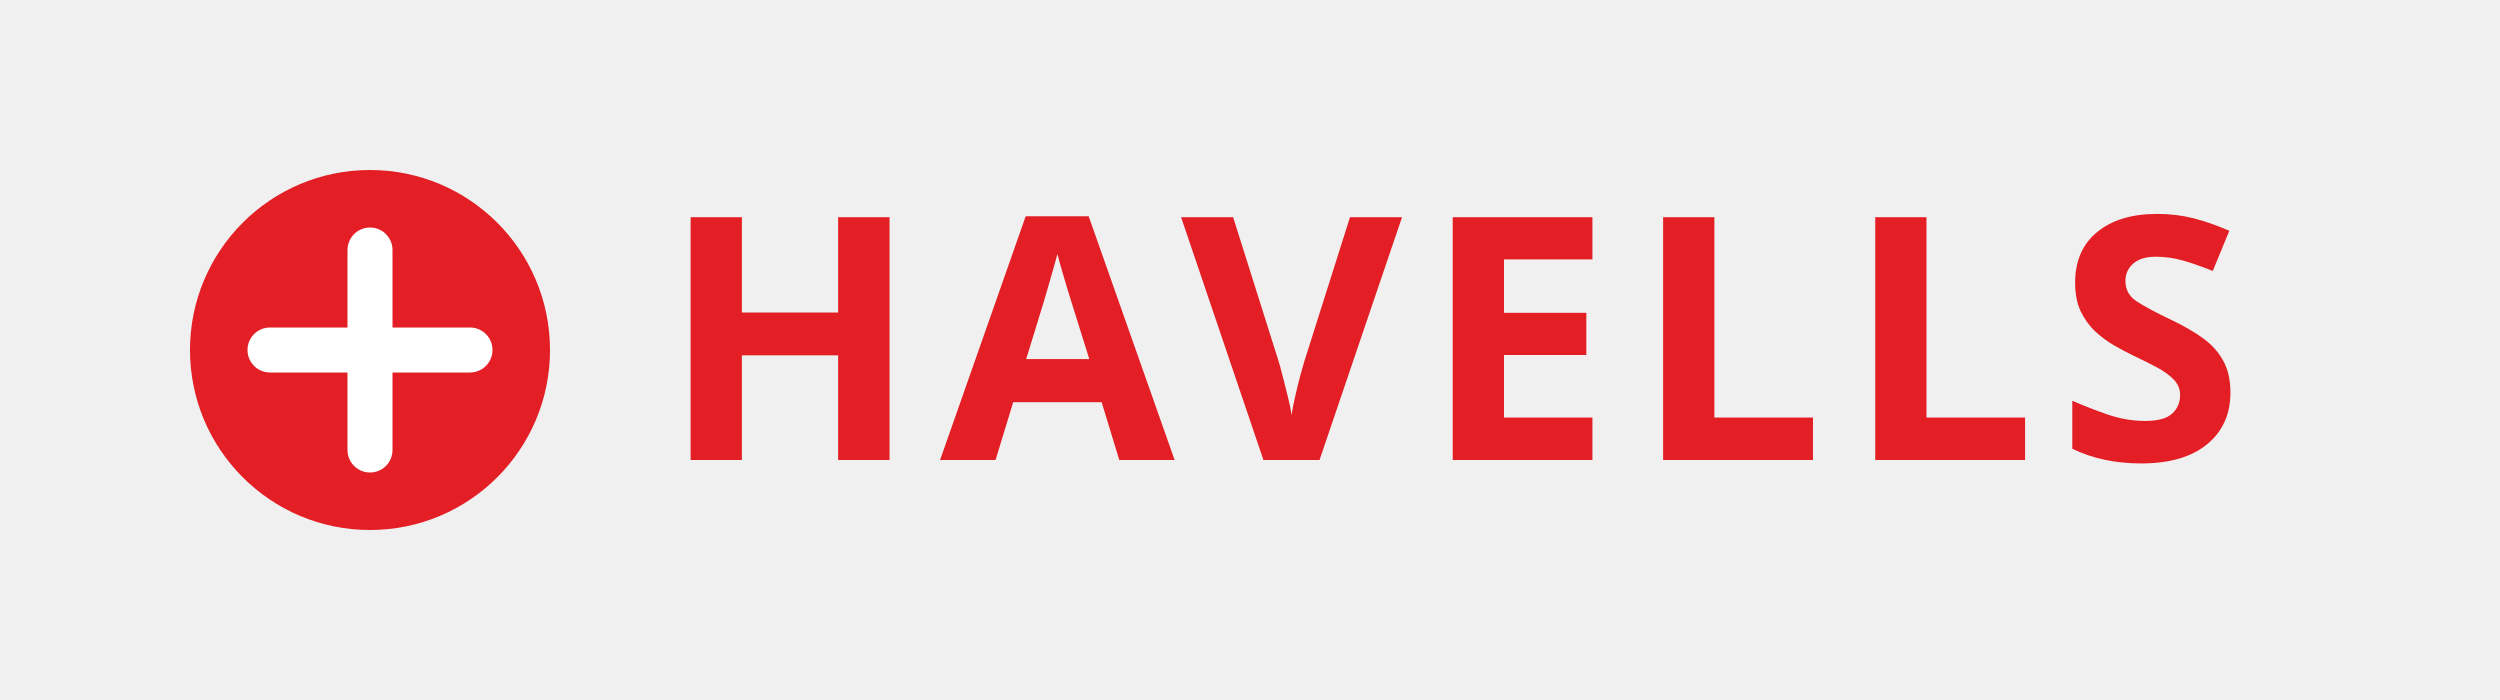
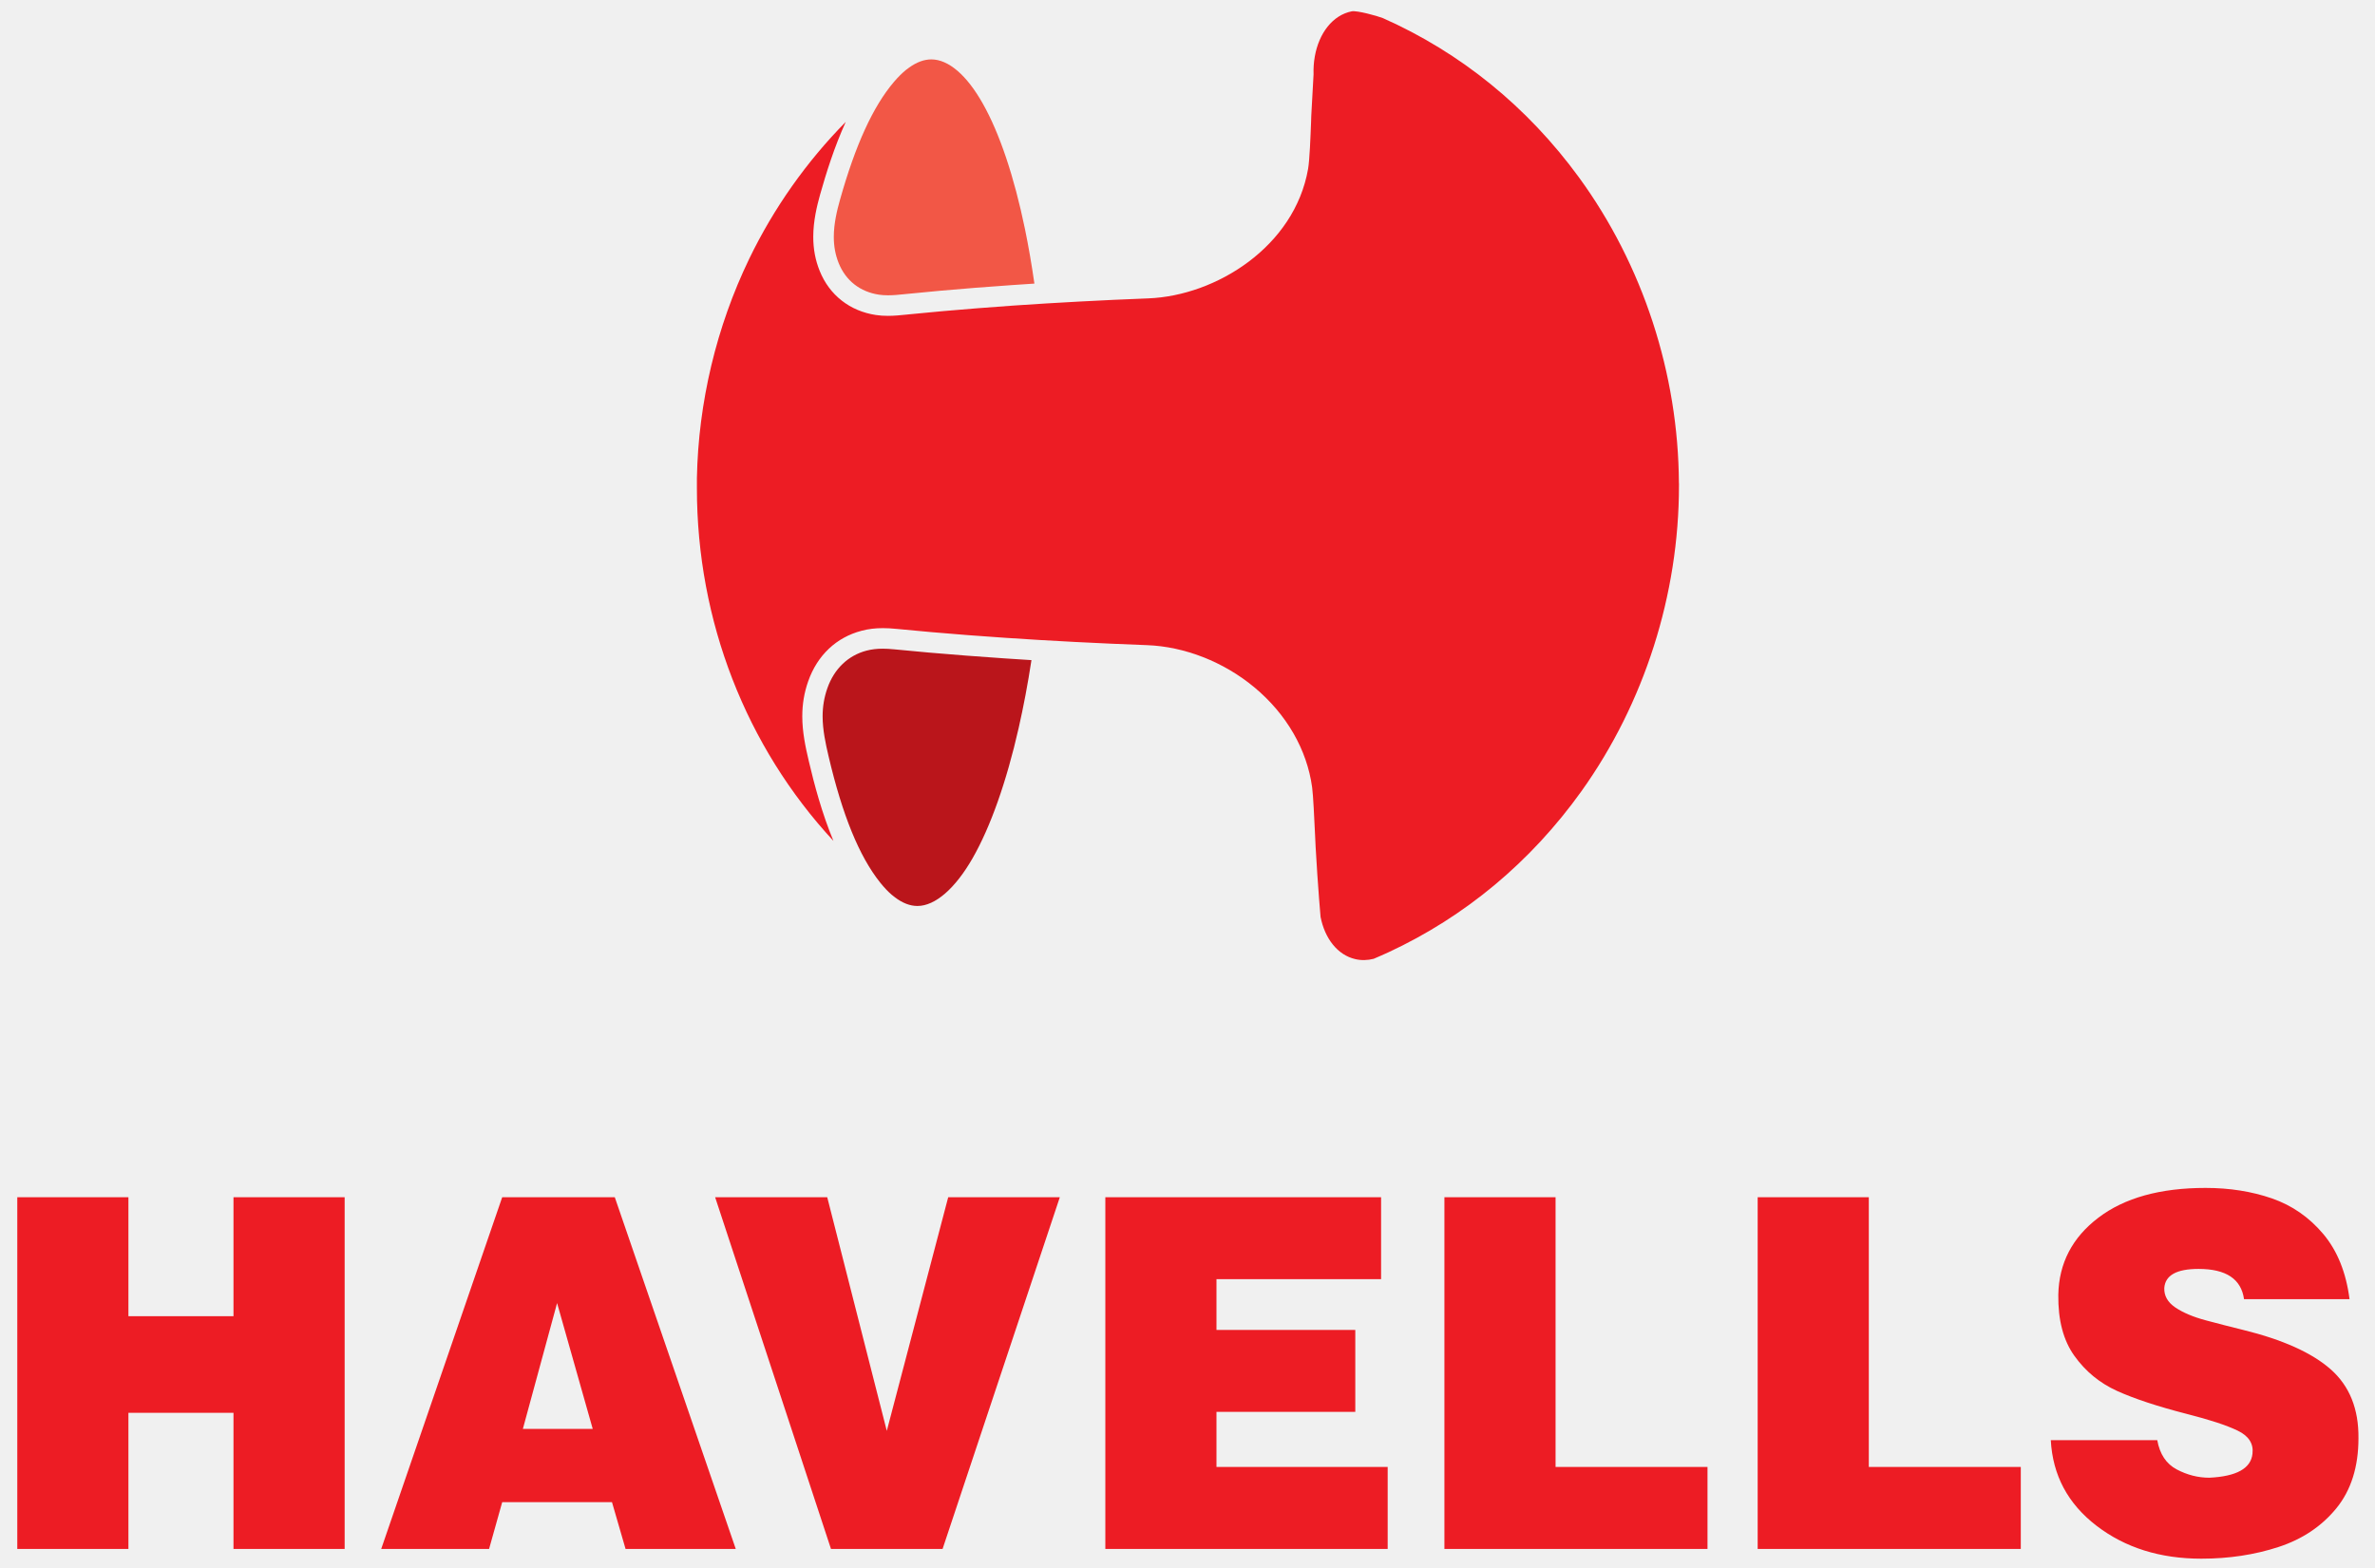
- <svg xmlns="http://www.w3.org/2000/svg" viewBox="0 0 250 70" width="100%" height="100%">
-   <rect width="100%" height="100%" fill="transparent" />
-   <g transform="translate(12, 10)">
-     <circle cx="25" cy="25" r="18" fill="#E31E24" />
-     <path d="M 15 25 L 35 25 M 25 15 L 25 35" stroke="#FFFFFF" stroke-width="4.5" stroke-linecap="round" />
-     <text x="54" y="36" font-family="Arial Black, Impact, sans-serif" font-size="34" font-weight="900" fill="#E31E24" letter-spacing="2">HAVELLS</text>
+ <svg xmlns="http://www.w3.org/2000/svg" id="svg2" version="1.1" width="100%" height="100%" xml:space="preserve" viewBox="0 0 300 198" preserveAspectRatio="xMidYMid meet">
+   <defs id="defs6">
+     <clipPath clipPathUnits="userSpaceOnUse" id="clipPath18">
+       <path d="m -9,-9 1294,0 0,1011 -1294,0 0,-1011 z" clip-rule="evenodd" id="path20" />
+     </clipPath>
+     <clipPath clipPathUnits="userSpaceOnUse" id="clipPath54">
+       <path d="m 67.545,836.838 568.411,0 0,-715.556 -568.411,0 0,715.556 z" clip-rule="evenodd" id="path56" />
+     </clipPath>
+     <clipPath clipPathUnits="userSpaceOnUse" id="clipPath238">
+       <path d="m 958.321,589.824 262.18,0 0,278.69 -262.18,0 0,-278.69 z" clip-rule="evenodd" id="path240" />
+     </clipPath>
+     <clipPath clipPathUnits="userSpaceOnUse" id="clipPath314">
+       <path d="m 674.032,589.171 262.181,0 0,279.842 -262.181,0 0,-279.842 z" clip-rule="evenodd" id="path316" />
+     </clipPath>
+     <clipPath clipPathUnits="userSpaceOnUse" id="clipPath428">
+       <path d="m 673.277,304.798 547.5,0 0,75.819 -547.5,0 0,-75.819 z" clip-rule="evenodd" id="path430" />
+     </clipPath>
+     <clipPath clipPathUnits="userSpaceOnUse" id="clipPath524">
+       <path d="m 958.231,431.266 262.545,0 0,126.593 -262.545,0 0,-126.593 z" clip-rule="evenodd" id="path526" />
+     </clipPath>
+     <clipPath clipPathUnits="userSpaceOnUse" id="clipPath556">
+       <path d="m 673.277,226.552 547.5,0 0,47.018 -547.5,0 0,-47.018 z" clip-rule="evenodd" id="path558" />
+     </clipPath>
+   </defs>
+   <g id="g12" transform="matrix(1.25,0,0,-1.25,11.25,186.75)">
+     <g id="g5436" transform="matrix(2.205583,0,0,2.205583,-2446.399,-264.6925)">
+       <path d="m 1105.896,132.88 5.092,0 0,-5.455 4.814,0 0,5.455 5.093,0 0,-16.12 -5.093,0 0,6.238 -4.814,0 0,-6.238 -5.092,0 0,16.12 z m 22.218,0 5.157,0 5.543,-16.12 -5.049,0 -0.622,2.145 -5.029,0 -0.602,-2.145 -4.942,0 5.544,16.12 z m 0.946,-10.619 3.201,0 -1.633,5.767 -1.568,-5.767 z m 8.809,10.619 5.136,0 2.729,-10.709 2.814,10.709 5.114,0 -5.372,-16.12 -5.113,0 -5.308,16.12 z m 17.878,0 12.634,0 0,-3.756 -7.542,0 0,-2.326 6.36,0 0,-3.755 -6.36,0 0,-2.527 7.844,0 0,-3.756 -12.936,0 0,16.12 z m 15.535,0 5.093,0 0,-12.364 6.961,0 0,-3.756 -12.054,0 0,16.12 z m 14.353,0 5.092,0 0,-12.364 6.963,0 0,-3.756 -12.055,0 0,16.12 z m 22.283,-4.672 c -0.129,0.923 -0.823,1.385 -2.085,1.385 -1.003,0 -1.524,-0.29 -1.568,-0.872 -0.014,-0.358 0.153,-0.655 0.505,-0.894 0.351,-0.238 0.82,-0.436 1.407,-0.593 0.587,-0.157 1.154,-0.302 1.698,-0.436 1.819,-0.447 3.159,-1.051 4.018,-1.81 0.859,-0.76 1.282,-1.812 1.268,-3.153 0,-1.311 -0.337,-2.381 -1.01,-3.209 -0.674,-0.826 -1.558,-1.419 -2.653,-1.777 -1.096,-0.358 -2.274,-0.536 -3.536,-0.536 -1.89,0 -3.491,0.503 -4.802,1.509 -1.311,1.006 -2.009,2.313 -2.095,3.923 l 4.878,0 c 0.114,-0.64 0.412,-1.088 0.892,-1.341 0.479,-0.253 0.977,-0.38 1.493,-0.38 1.246,0.059 1.905,0.425 1.977,1.096 0.057,0.462 -0.168,0.816 -0.677,1.061 -0.509,0.247 -1.293,0.503 -2.354,0.772 -1.331,0.343 -2.392,0.694 -3.179,1.051 -0.788,0.358 -1.437,0.891 -1.945,1.599 -0.509,0.707 -0.756,1.642 -0.741,2.806 0.029,1.446 0.64,2.623 1.837,3.532 1.196,0.91 2.833,1.364 4.91,1.364 1.103,0 2.116,-0.161 3.04,-0.48 0.925,-0.321 1.708,-0.866 2.354,-1.633 0.644,-0.768 1.045,-1.762 1.202,-2.984 l -4.834,0 z" style="fill:#ed1c24;fill-opacity:1;fill-rule:nonzero;stroke:none" id="path604" />
+       <path d="m 1145.789,174.214 c -0.153,0.001 -0.288,0.009 -0.412,0.028 -0.865,0.13 -1.521,0.642 -1.845,1.442 -0.152,0.377 -0.226,0.772 -0.226,1.208 0,0.611 0.149,1.221 0.28,1.685 0.709,2.525 1.52,4.297 2.48,5.422 0.183,0.215 0.37,0.4 0.554,0.55 l 0.058,0.041 c 0.022,0.019 0.046,0.036 0.068,0.052 0.354,0.258 0.696,0.382 1.027,0.383 0.789,0 1.627,-0.721 2.364,-2.032 0.767,-1.36 1.432,-3.342 1.926,-5.733 0.166,-0.808 0.309,-1.633 0.434,-2.51 -0.344,-0.023 -0.689,-0.045 -1.033,-0.069 -1.155,-0.08 -2.224,-0.164 -3.267,-0.257 -0.513,-0.047 -1.026,-0.095 -1.537,-0.147 l -0.12,-0.012 c -0.261,-0.027 -0.508,-0.051 -0.751,-0.051" style="fill:#f25746;fill-opacity:1;fill-rule:nonzero;stroke:none" id="path608" />
+       <path d="m 1147.146,146.227 -0.01,0 c -0.342,0 -0.694,0.138 -1.044,0.408 l -10e-4,0 -0.01,0.011 -0.026,0.019 -0.023,0.018 -0.025,0.021 c -0.013,0.009 -0.024,0.02 -0.038,0.028 -0.183,0.157 -0.365,0.35 -0.542,0.572 -0.957,1.2 -1.729,3.091 -2.359,5.778 -0.139,0.589 -0.274,1.218 -0.274,1.836 0,0.454 0.072,0.879 0.221,1.299 0.313,0.883 0.95,1.492 1.793,1.713 0.229,0.059 0.469,0.088 0.738,0.088 0.162,0 0.327,-0.01 0.525,-0.029 0.513,-0.052 1.054,-0.101 1.607,-0.15 1.105,-0.096 2.26,-0.185 3.436,-0.264 0.415,-0.028 0.832,-0.054 1.248,-0.081 -0.168,-1.1 -0.361,-2.118 -0.585,-3.107 -0.561,-2.473 -1.292,-4.539 -2.111,-5.97 -0.796,-1.391 -1.716,-2.19 -2.526,-2.19" style="fill:#ba151b;fill-opacity:1;fill-rule:nonzero;stroke:none" id="path612" />
+       <path d="m 1182.026,165.608 c -0.025,5.017 -1.649,9.99 -4.574,14.003 -2.367,3.245 -5.435,5.729 -8.983,7.304 -0.273,0.108 -1.198,0.36 -1.433,0.313 -0.875,-0.175 -1.501,-0.999 -1.691,-2.065 -0.047,-0.261 -0.067,-0.538 -0.058,-0.822 -0.034,-0.54 -0.065,-1.107 -0.095,-1.725 -0.01,-0.103 -0.011,-0.26 -0.018,-0.447 -0.027,-0.697 -0.067,-1.75 -0.137,-2.159 -0.619,-3.56 -4.207,-5.814 -7.316,-5.937 -2.122,-0.082 -4.205,-0.194 -6.191,-0.33 -1.102,-0.078 -2.195,-0.164 -3.249,-0.257 -0.508,-0.046 -1.018,-0.093 -1.528,-0.145 l -0.118,-0.012 c -0.272,-0.028 -0.554,-0.057 -0.847,-0.057 -0.196,0 -0.377,0.012 -0.548,0.038 -1.194,0.177 -2.135,0.913 -2.58,2.021 -0.199,0.492 -0.295,1.002 -0.295,1.563 0,0.722 0.168,1.416 0.314,1.939 0.271,0.959 0.645,2.164 1.174,3.328 -1.794,-1.82 -3.301,-3.952 -4.423,-6.276 -1.501,-3.108 -2.33,-6.582 -2.396,-10.05 0,-0.154 0,-0.306 0,-0.46 -10e-4,-6.089 2.252,-11.846 6.255,-16.166 -0.53,1.274 -0.882,2.606 -1.128,3.657 -0.152,0.644 -0.299,1.333 -0.299,2.052 0,0.564 0.089,1.091 0.273,1.613 0.42,1.188 1.288,2.007 2.445,2.309 0.306,0.082 0.625,0.12 0.975,0.12 0.19,0 0.393,-0.011 0.62,-0.034 0.507,-0.051 1.029,-0.099 1.594,-0.148 1.087,-0.096 2.235,-0.184 3.416,-0.263 2.068,-0.14 4.246,-0.252 6.474,-0.335 1.723,-0.064 3.513,-0.767 4.91,-1.928 1.477,-1.227 2.418,-2.856 2.653,-4.591 0.049,-0.363 0.097,-1.403 0.133,-2.161 0.012,-0.249 0.02,-0.455 0.027,-0.573 0.05,-0.872 0.101,-1.639 0.156,-2.344 0,-0.003 0,-0.004 0,-0.004 0.023,-0.308 0.047,-0.59 0.07,-0.853 0.194,-0.984 0.772,-1.745 1.591,-1.935 0.279,-0.066 0.563,-0.055 0.84,0.014 0.226,0.097 0.451,0.194 0.674,0.297 3.504,1.626 6.526,4.138 8.851,7.389 2.879,4.031 4.465,9.004 4.465,13.998 l 0,0.119 z" style="fill:#ed1c24;fill-opacity:1;fill-rule:nonzero;stroke:none" id="path616" />
+     </g>
  </g>
</svg>
